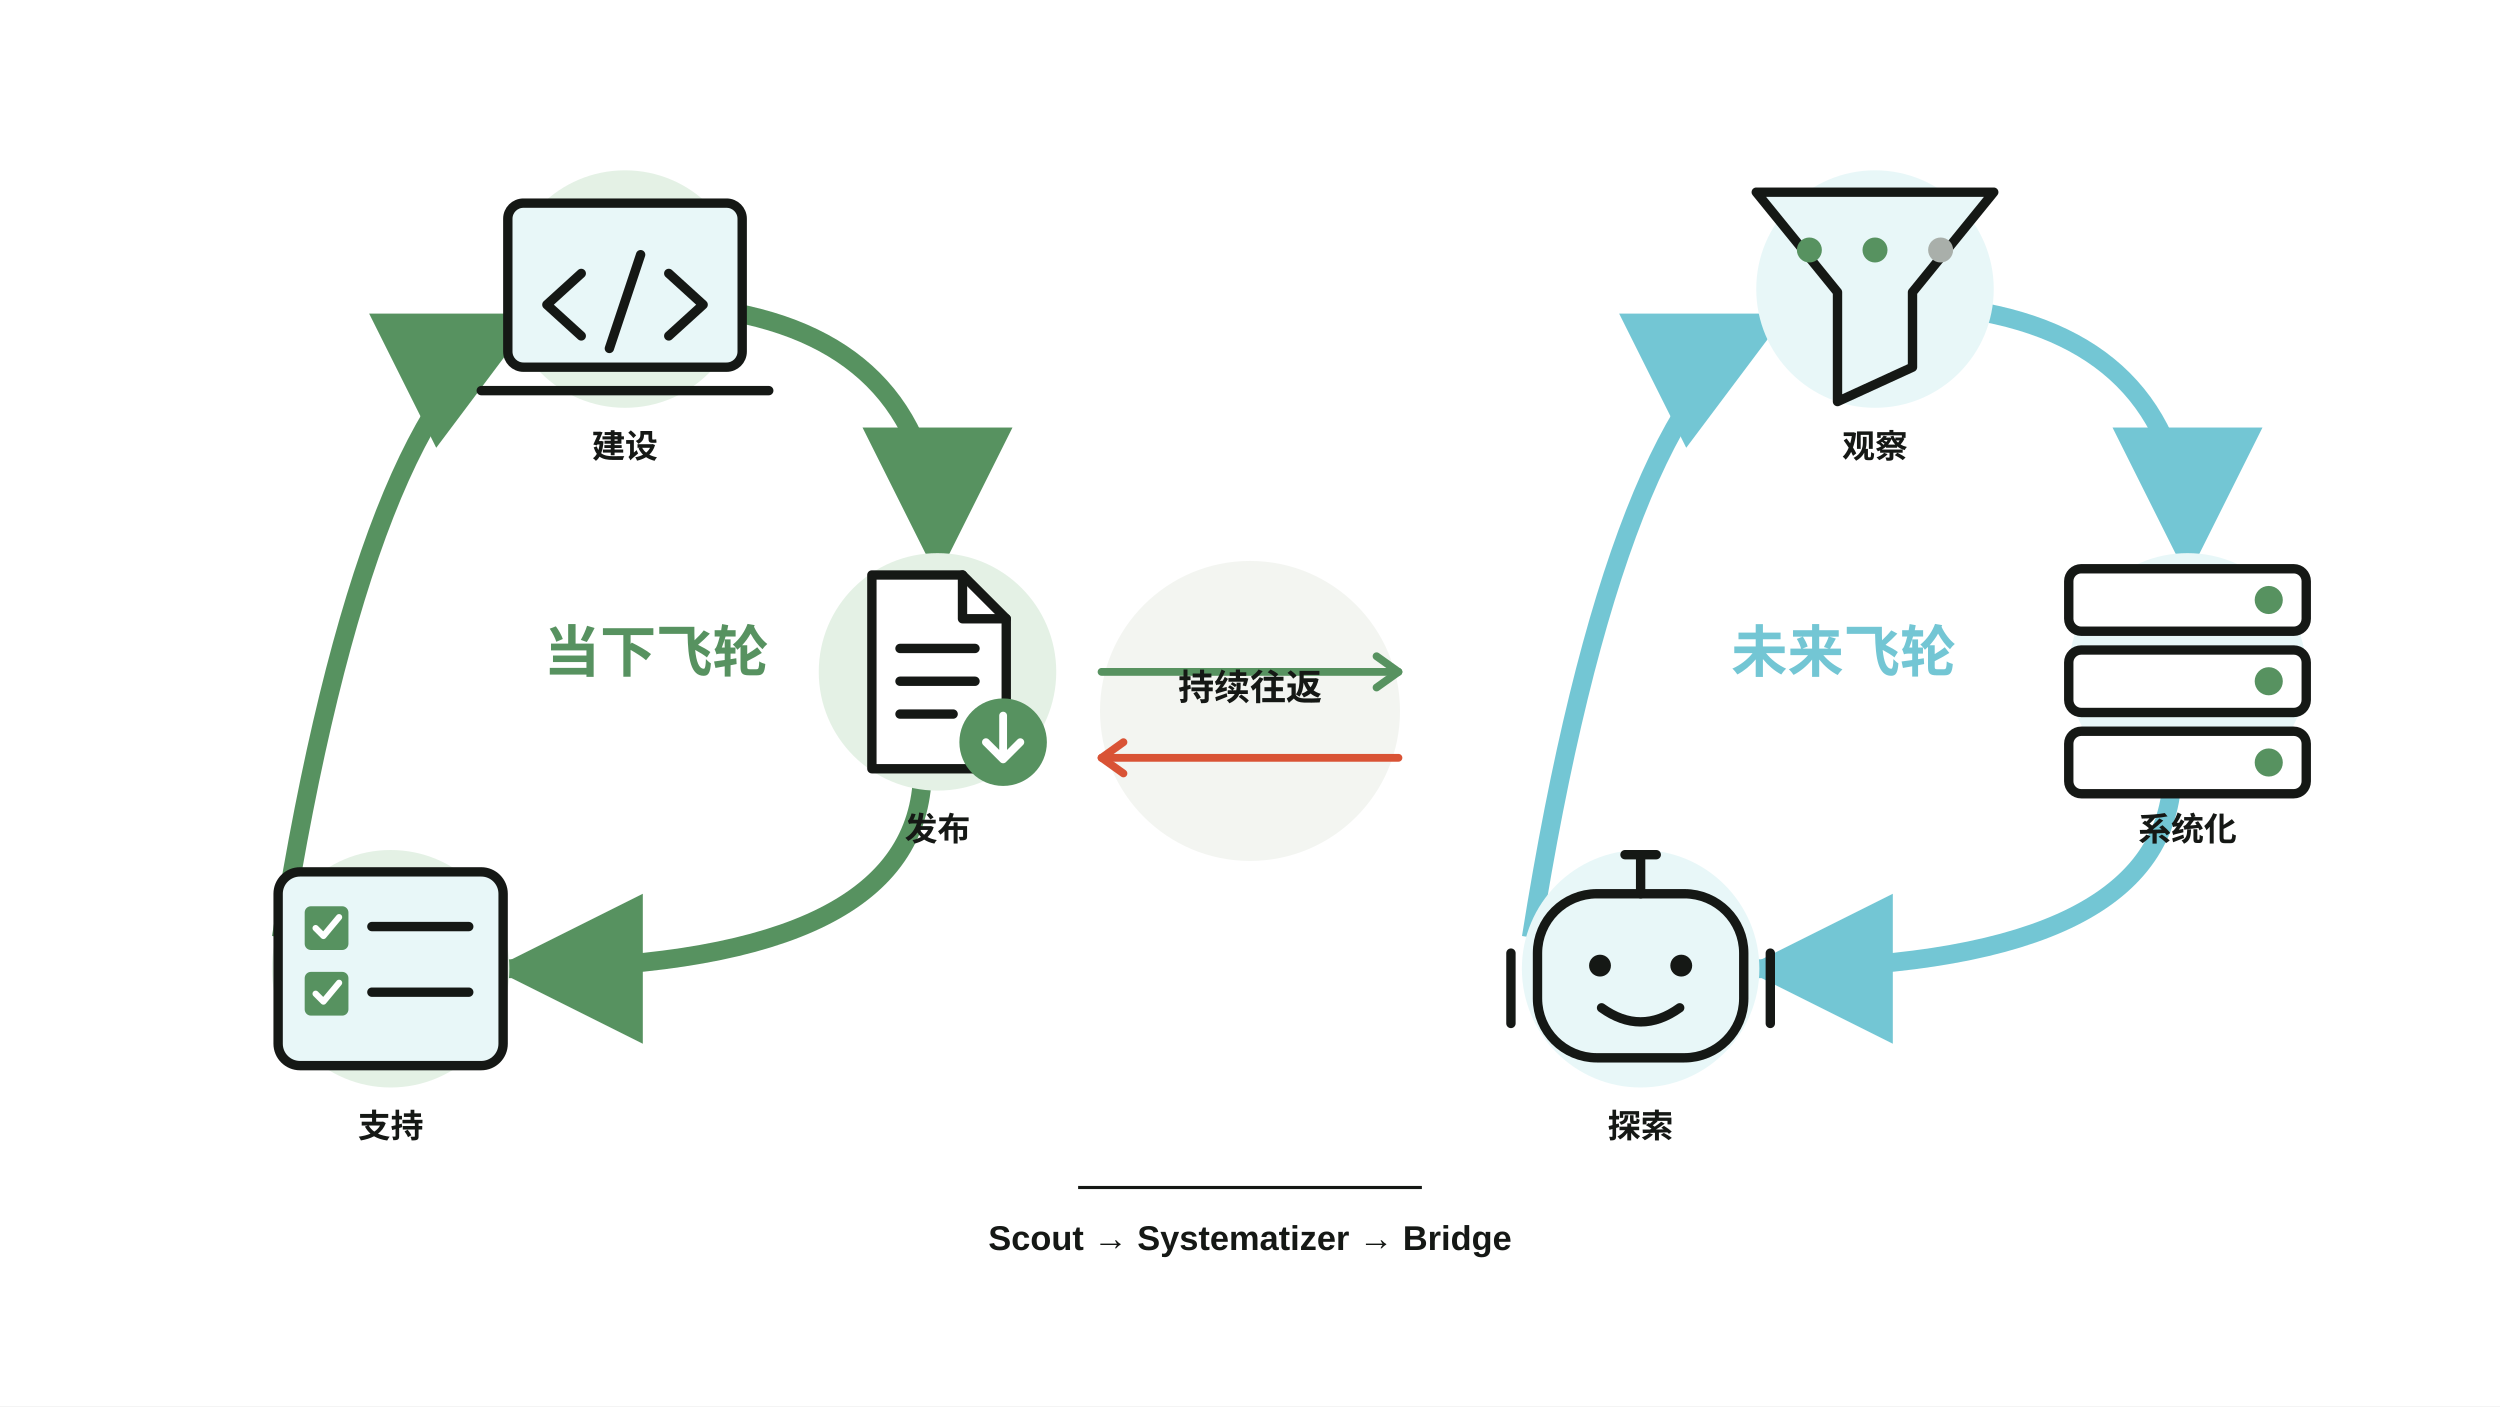
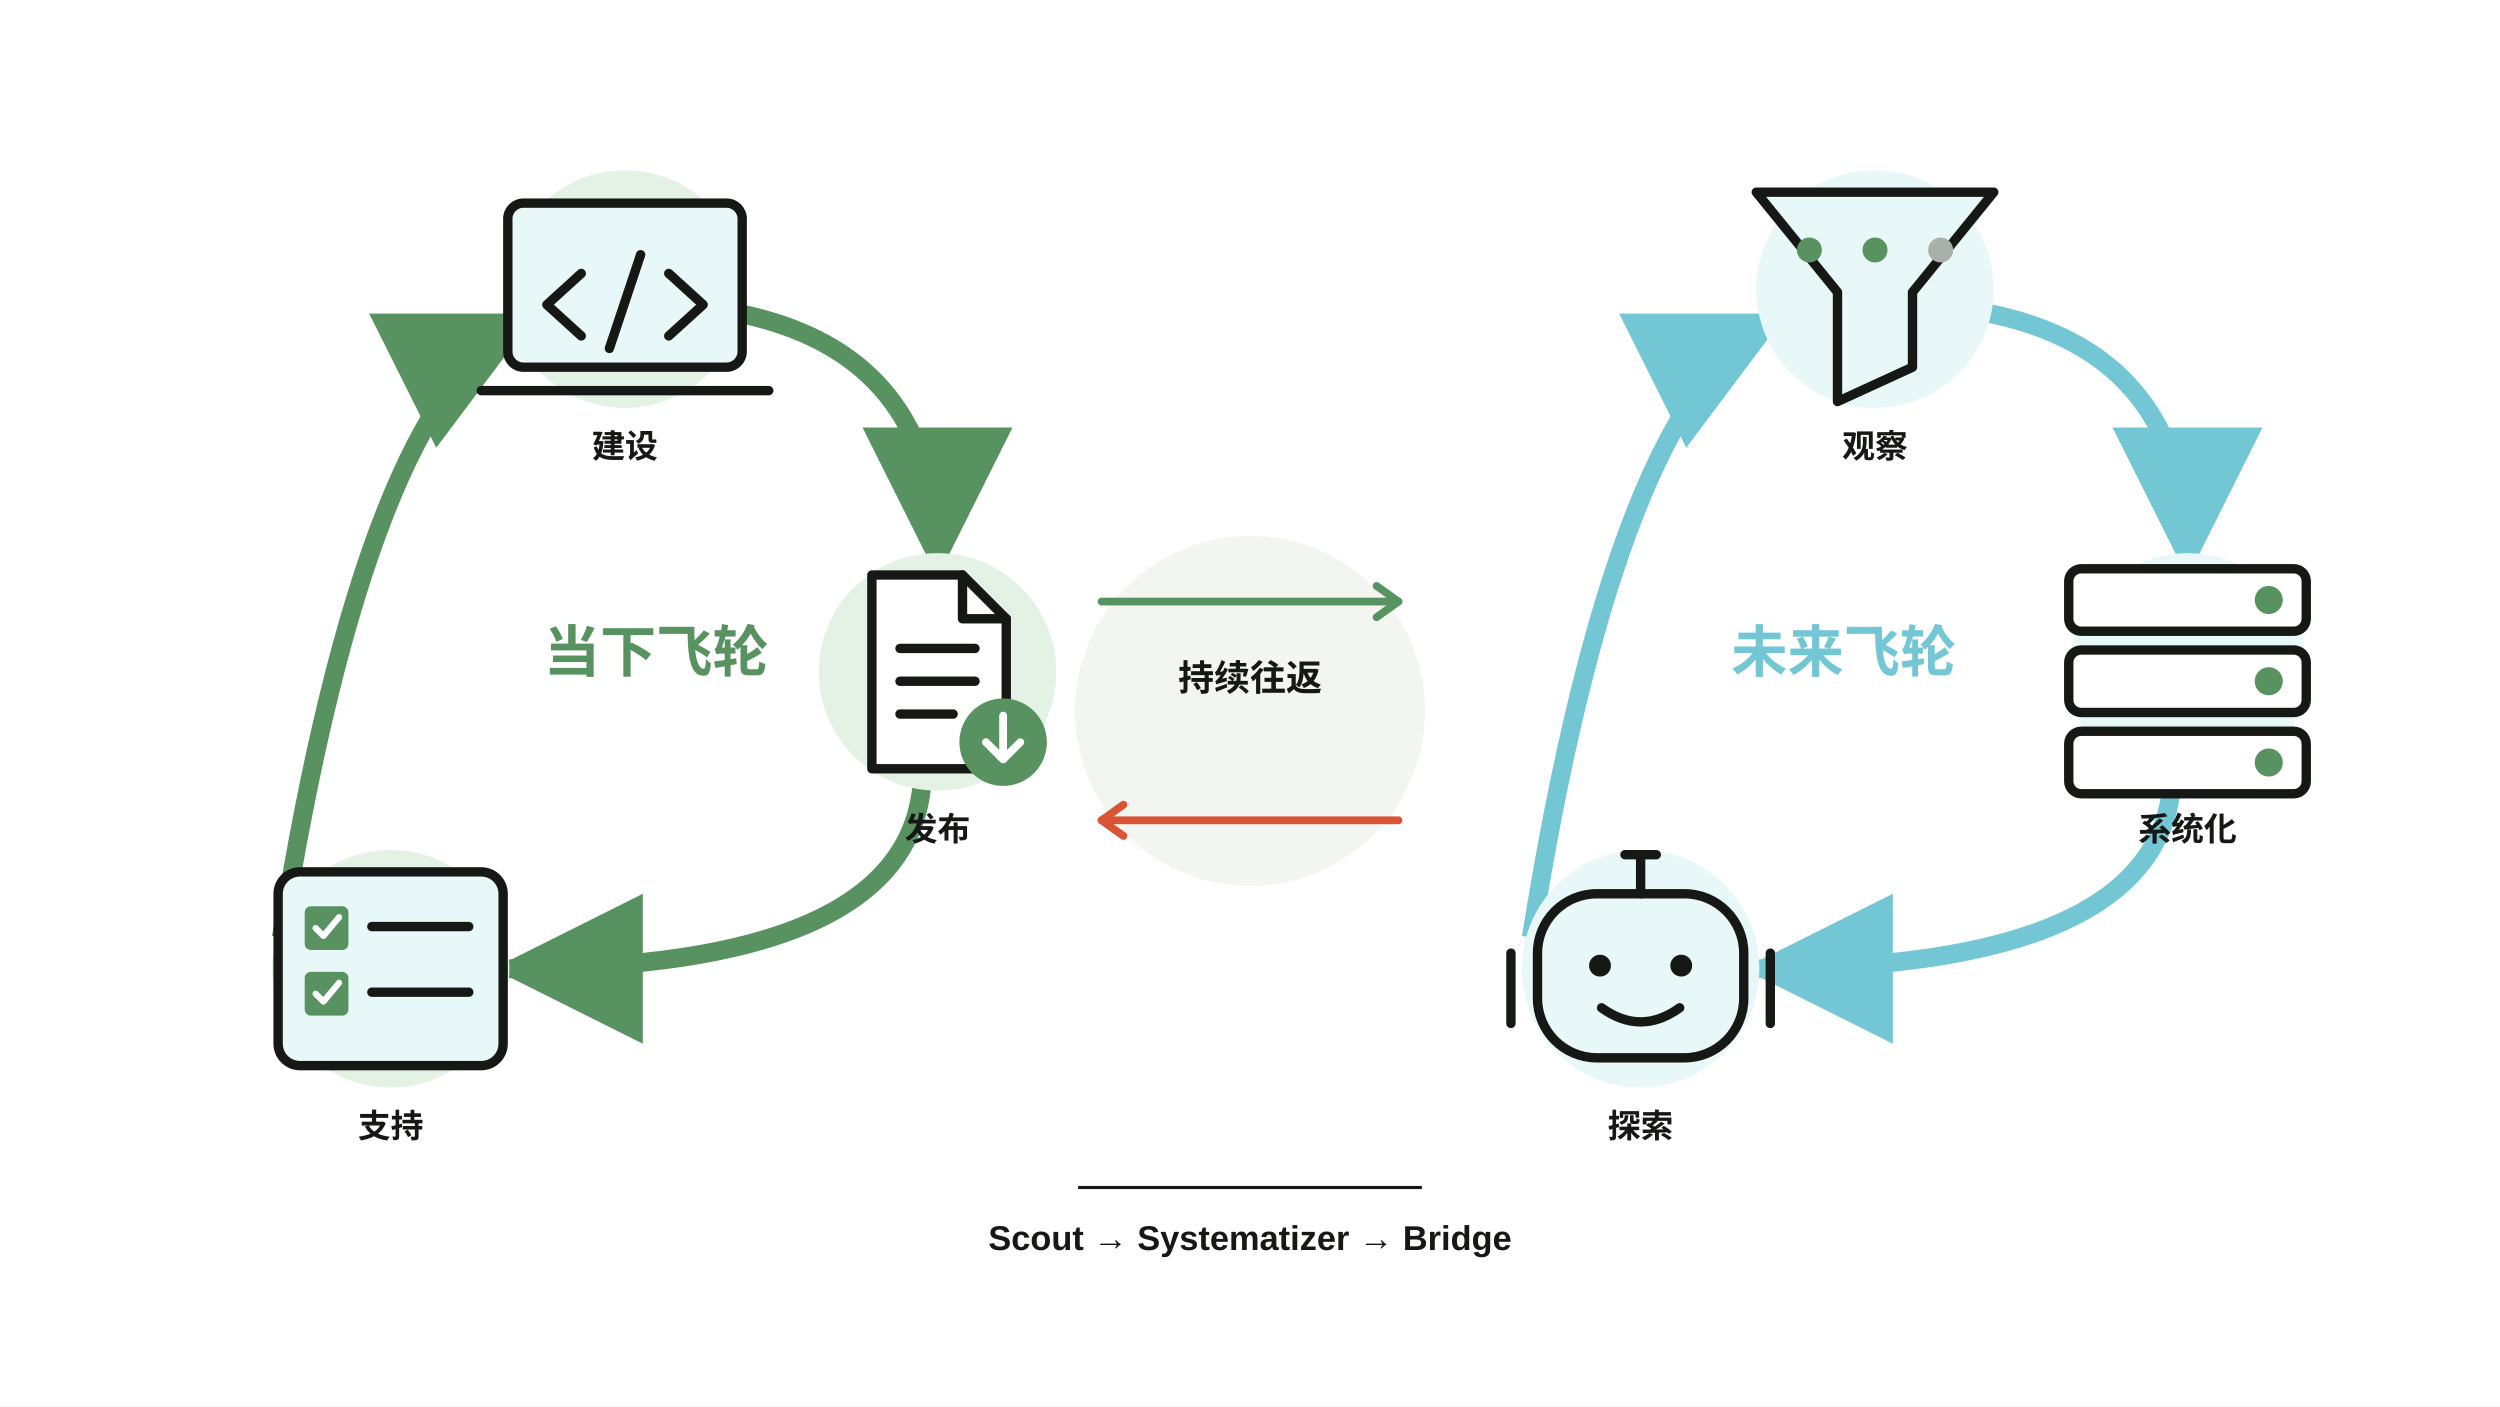
<svg xmlns="http://www.w3.org/2000/svg" viewBox="0 0 1600 900" width="1600" height="900" role="img">
  <g id="art-layer" data-layout="dual-loop" data-style="editorial">
    <rect width="1600" height="900" fill="#fff" />
    <defs>
      <marker id="dual-arrow-0" viewBox="0 0 10 10" refX="9" refY="5" markerWidth="8" markerHeight="8" orient="auto-start-reverse">
        <path d="M0 0l10 5-10 5z" fill="#579260" />
      </marker>
      <marker id="dual-arrow-1" viewBox="0 0 10 10" refX="9" refY="5" markerWidth="8" markerHeight="8" orient="auto-start-reverse">
        <path d="M0 0l10 5-10 5z" fill="#73c6d4" />
      </marker>
    </defs>
-     <circle cx="800" cy="455" r="96" fill="#f3f5f1" />
+     <circle cx="800" cy="455" r="112" fill="#f3f5f1" />
    <g id="dual-loop-present">
      <path d="M470 200Q600 225 600 360" fill="none" stroke="#579260" stroke-width="12" marker-end="url(#dual-arrow-0)" />
      <path d="M590 502Q580 620 325 620" fill="none" stroke="#579260" stroke-width="12" marker-end="url(#dual-arrow-0)" />
      <path d="M180 600Q235 255 335 205" fill="none" stroke="#579260" stroke-width="12" marker-end="url(#dual-arrow-0)" />
      <g id="dual-loop-present-build">
        <circle cx="400" cy="185" r="76" fill="#e4f1e5" />
        <rect x="325" y="130" width="150" height="105" rx="10" fill="#e8f7f8" stroke="#151815" stroke-width="6" stroke-linecap="round" stroke-linejoin="round" />
        <path d="M372 175l-22 20 22 20M428 175l22 20-22 20M410 163l-20 60" fill="none" stroke="#151815" stroke-width="6" stroke-linecap="round" stroke-linejoin="round" />
        <path d="M308 250h184" fill="none" stroke="#151815" stroke-width="6" stroke-linecap="round" stroke-linejoin="round" />
      </g>
      <g id="dual-loop-present-ship">
        <circle cx="600" cy="430" r="76" fill="#e4f1e5" />
        <path d="M558 368h58l28 28v96h-86z" fill="#fff" stroke="#151815" stroke-width="6" stroke-linecap="round" stroke-linejoin="round" />
        <path d="M616 368v28h28M576 415h48M576 436h48M576 457h34" fill="none" stroke="#151815" stroke-width="6" stroke-linecap="round" stroke-linejoin="round" />
        <circle cx="642" cy="475" r="28" fill="#579260" />
        <path d="M642 458v28m0 0-11-11m11 11 11-11" fill="none" stroke="#fff" stroke-width="5" stroke-linecap="round" stroke-linejoin="round" />
      </g>
      <g id="dual-loop-present-support">
        <circle cx="250" cy="620" r="76" fill="#e4f1e5" />
        <rect x="178" y="558" width="144" height="124" rx="14" fill="#e8f7f8" stroke="#151815" stroke-width="6" stroke-linecap="round" stroke-linejoin="round" />
        <g>
          <rect x="195" y="580" width="28" height="28" rx="4" fill="#579260" />
          <path d="M202 594l5 5 10-12" fill="none" stroke="#fff" stroke-width="4" stroke-linecap="round" stroke-linejoin="round" />
        </g>
        <g>
          <rect x="195" y="622" width="28" height="28" rx="4" fill="#579260" />
          <path d="M202 636l5 5 10-12" fill="none" stroke="#fff" stroke-width="4" stroke-linecap="round" stroke-linejoin="round" />
        </g>
        <path d="M238 593h62M238 635h62" fill="none" stroke="#151815" stroke-width="6" stroke-linecap="round" stroke-linejoin="round" />
      </g>
    </g>
    <g id="dual-loop-future">
      <path d="M1270 200Q1400 225 1400 360" fill="none" stroke="#73c6d4" stroke-width="12" marker-end="url(#dual-arrow-1)" />
      <path d="M1390 502Q1380 620 1125 620" fill="none" stroke="#73c6d4" stroke-width="12" marker-end="url(#dual-arrow-1)" />
      <path d="M980 600Q1035 255 1135 205" fill="none" stroke="#73c6d4" stroke-width="12" marker-end="url(#dual-arrow-1)" />
      <g id="dual-loop-future-observe">
        <circle cx="1200" cy="185" r="76" fill="#e8f7f8" />
        <path d="M1124 123H1276L1224 187V235L1176 257V187Z" fill="#e8f7f8" stroke="#151815" stroke-width="6" stroke-linecap="round" stroke-linejoin="round" />
        <circle cx="1158" cy="160" r="8" fill="#579260" />
        <circle cx="1200" cy="160" r="8" fill="#579260" />
        <circle cx="1242" cy="160" r="8" fill="#a9afaa" />
      </g>
      <g id="dual-loop-future-systematize">
        <circle cx="1400" cy="430" r="76" fill="#e8f7f8" />
        <rect x="1324" y="364" width="152" height="40" rx="8" fill="#fff" stroke="#151815" stroke-width="6" stroke-linecap="round" stroke-linejoin="round" />
        <rect x="1324" y="416" width="152" height="40" rx="8" fill="#fff" stroke="#151815" stroke-width="6" stroke-linecap="round" stroke-linejoin="round" />
        <rect x="1324" y="468" width="152" height="40" rx="8" fill="#fff" stroke="#151815" stroke-width="6" stroke-linecap="round" stroke-linejoin="round" />
        <circle cx="1452" cy="384" r="9" fill="#579260" />
        <circle cx="1452" cy="436" r="9" fill="#579260" />
        <circle cx="1452" cy="488" r="9" fill="#579260" />
      </g>
      <g id="dual-loop-future-explore">
        <circle cx="1050" cy="620" r="76" fill="#e8f7f8" />
        <rect x="984" y="572" width="132" height="105" rx="38" fill="#e8f7f8" stroke="#151815" stroke-width="6" stroke-linecap="round" stroke-linejoin="round" />
        <path d="M1050 572v-25m-10 0h20" fill="none" stroke="#151815" stroke-width="6" stroke-linecap="round" stroke-linejoin="round" />
        <circle cx="1024" cy="618" r="7" fill="#151815" />
        <circle cx="1076" cy="618" r="7" fill="#151815" />
        <path d="M1025 645q25 18 50 0" fill="none" stroke="#151815" stroke-width="6" stroke-linecap="round" stroke-linejoin="round" />
        <path d="M967 610v45M1133 610v45" fill="none" stroke="#151815" stroke-width="6" stroke-linecap="round" stroke-linejoin="round" />
      </g>
    </g>
-     <path d="M705 430L895 430" fill="none" stroke="#579260" stroke-width="5" stroke-linecap="round" />
-     <path d="M881 440L895 430L881 420" fill="none" stroke="#579260" stroke-width="5" stroke-linecap="round" stroke-linejoin="round" />
-     <path d="M895 485L705 485" fill="none" stroke="#d95335" stroke-width="5" stroke-linecap="round" />
-     <path d="M719 475L705 485L719 495" fill="none" stroke="#d95335" stroke-width="5" stroke-linecap="round" stroke-linejoin="round" />
+     <path d="M705 385L895 385" fill="none" stroke="#579260" stroke-width="5" stroke-linecap="round" />
+     <path d="M881 395L895 385L881 375" fill="none" stroke="#579260" stroke-width="5" stroke-linecap="round" stroke-linejoin="round" />
+     <path d="M895 525L705 525" fill="none" stroke="#d95335" stroke-width="5" stroke-linecap="round" />
+     <path d="M719 515L705 525L719 535" fill="none" stroke="#d95335" stroke-width="5" stroke-linecap="round" stroke-linejoin="round" />
    <path d="M690 760h220" stroke="#151815" stroke-width="2" />
  </g>
  <g id="text-layer" data-language="zh" data-layout="dual-loop" data-style="editorial">
    <g id="dual-loop-present-text">
      <text x="420" y="430" fill="#579260" font-family="Arial, PingFang SC, Microsoft YaHei, sans-serif" font-size="36" font-weight="760" text-anchor="middle">
        <tspan x="420" dy="0">当下飞轮</tspan>
      </text>
      <text x="400" y="293" fill="#151815" font-family="Arial, PingFang SC, Microsoft YaHei, sans-serif" font-size="21" font-weight="760" text-anchor="middle">
        <tspan x="400" dy="0">建设</tspan>
      </text>
      <text x="600" y="538" fill="#151815" font-family="Arial, PingFang SC, Microsoft YaHei, sans-serif" font-size="21" font-weight="760" text-anchor="middle">
        <tspan x="600" dy="0">发布</tspan>
      </text>
      <text x="250" y="728" fill="#151815" font-family="Arial, PingFang SC, Microsoft YaHei, sans-serif" font-size="21" font-weight="760" text-anchor="middle">
        <tspan x="250" dy="0">支持</tspan>
      </text>
    </g>
    <g id="dual-loop-future-text">
      <text x="1180" y="430" fill="#73c6d4" font-family="Arial, PingFang SC, Microsoft YaHei, sans-serif" font-size="36" font-weight="760" text-anchor="middle">
        <tspan x="1180" dy="0">未来飞轮</tspan>
      </text>
      <text x="1200" y="293" fill="#151815" font-family="Arial, PingFang SC, Microsoft YaHei, sans-serif" font-size="21" font-weight="760" text-anchor="middle">
        <tspan x="1200" dy="0">观察</tspan>
      </text>
      <text x="1400" y="538" fill="#151815" font-family="Arial, PingFang SC, Microsoft YaHei, sans-serif" font-size="21" font-weight="760" text-anchor="middle">
        <tspan x="1400" dy="0">系统化</tspan>
      </text>
      <text x="1050" y="728" fill="#151815" font-family="Arial, PingFang SC, Microsoft YaHei, sans-serif" font-size="21" font-weight="760" text-anchor="middle">
        <tspan x="1050" dy="0">探索</tspan>
      </text>
    </g>
-     <text x="800" y="448" fill="#151815" font-family="Arial, PingFang SC, Microsoft YaHei, sans-serif" font-size="23" font-weight="760" text-anchor="middle">
+     <text x="800" y="442" fill="#151815" font-family="Arial, PingFang SC, Microsoft YaHei, sans-serif" font-size="23" font-weight="760" text-anchor="middle">
      <tspan x="800" dy="0">持续往返</tspan>
    </text>
    <text x="800" y="800" fill="#151815" font-family="Arial, PingFang SC, Microsoft YaHei, sans-serif" font-size="22" font-weight="650" text-anchor="middle">
      <tspan x="800" dy="0">Scout → Systematizer → Bridge</tspan>
    </text>
  </g>
</svg>
